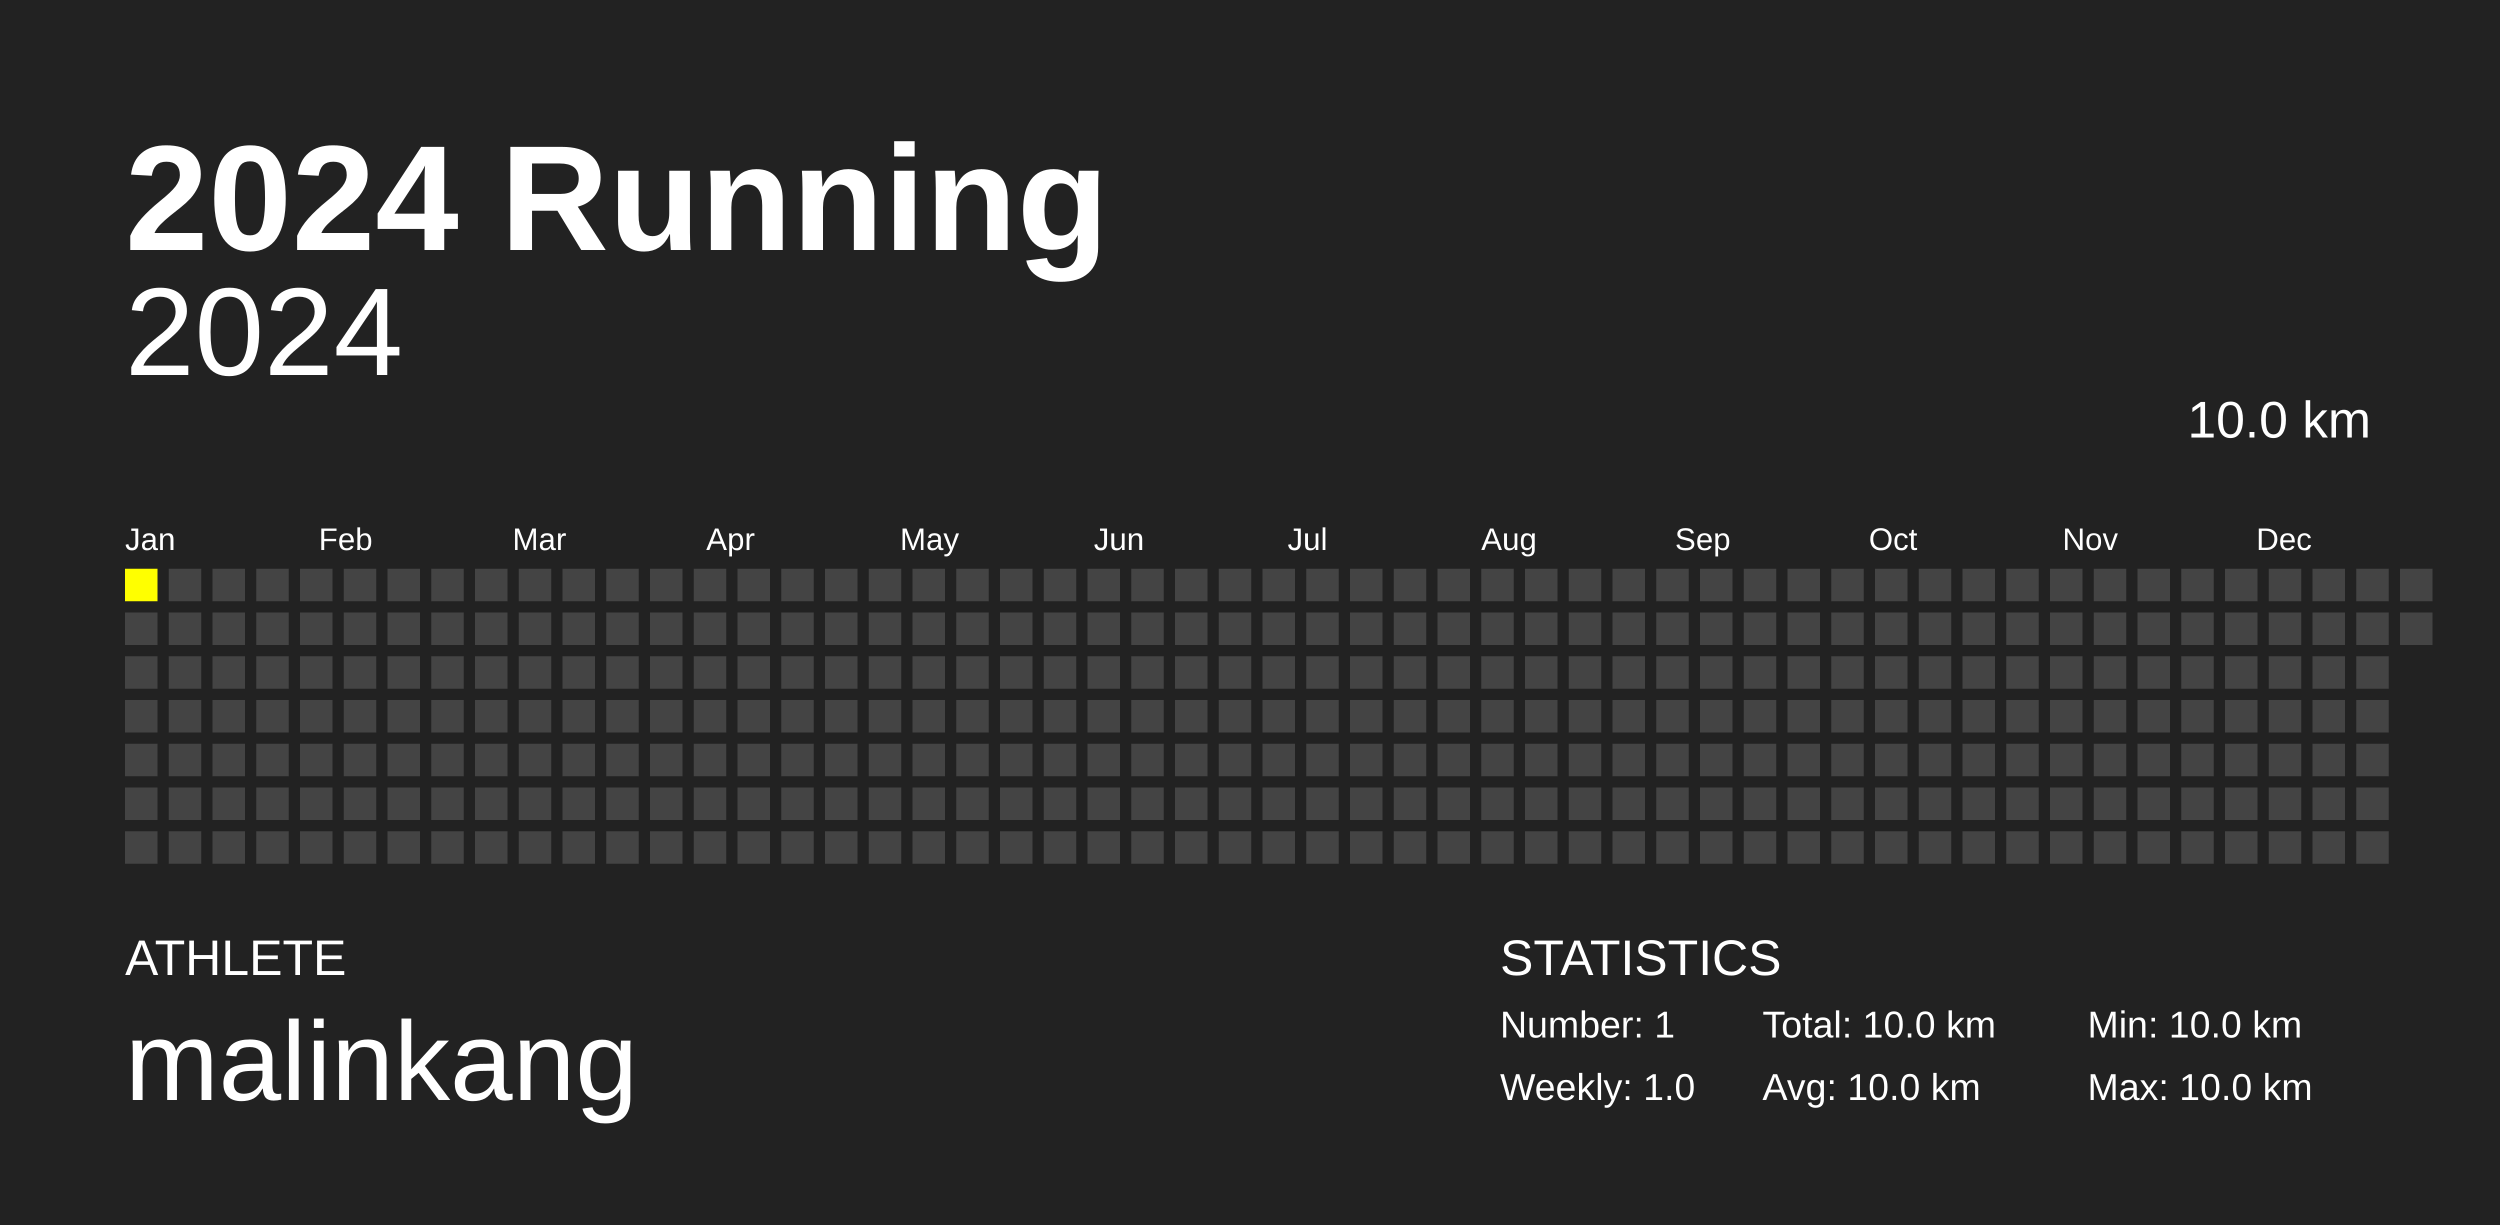
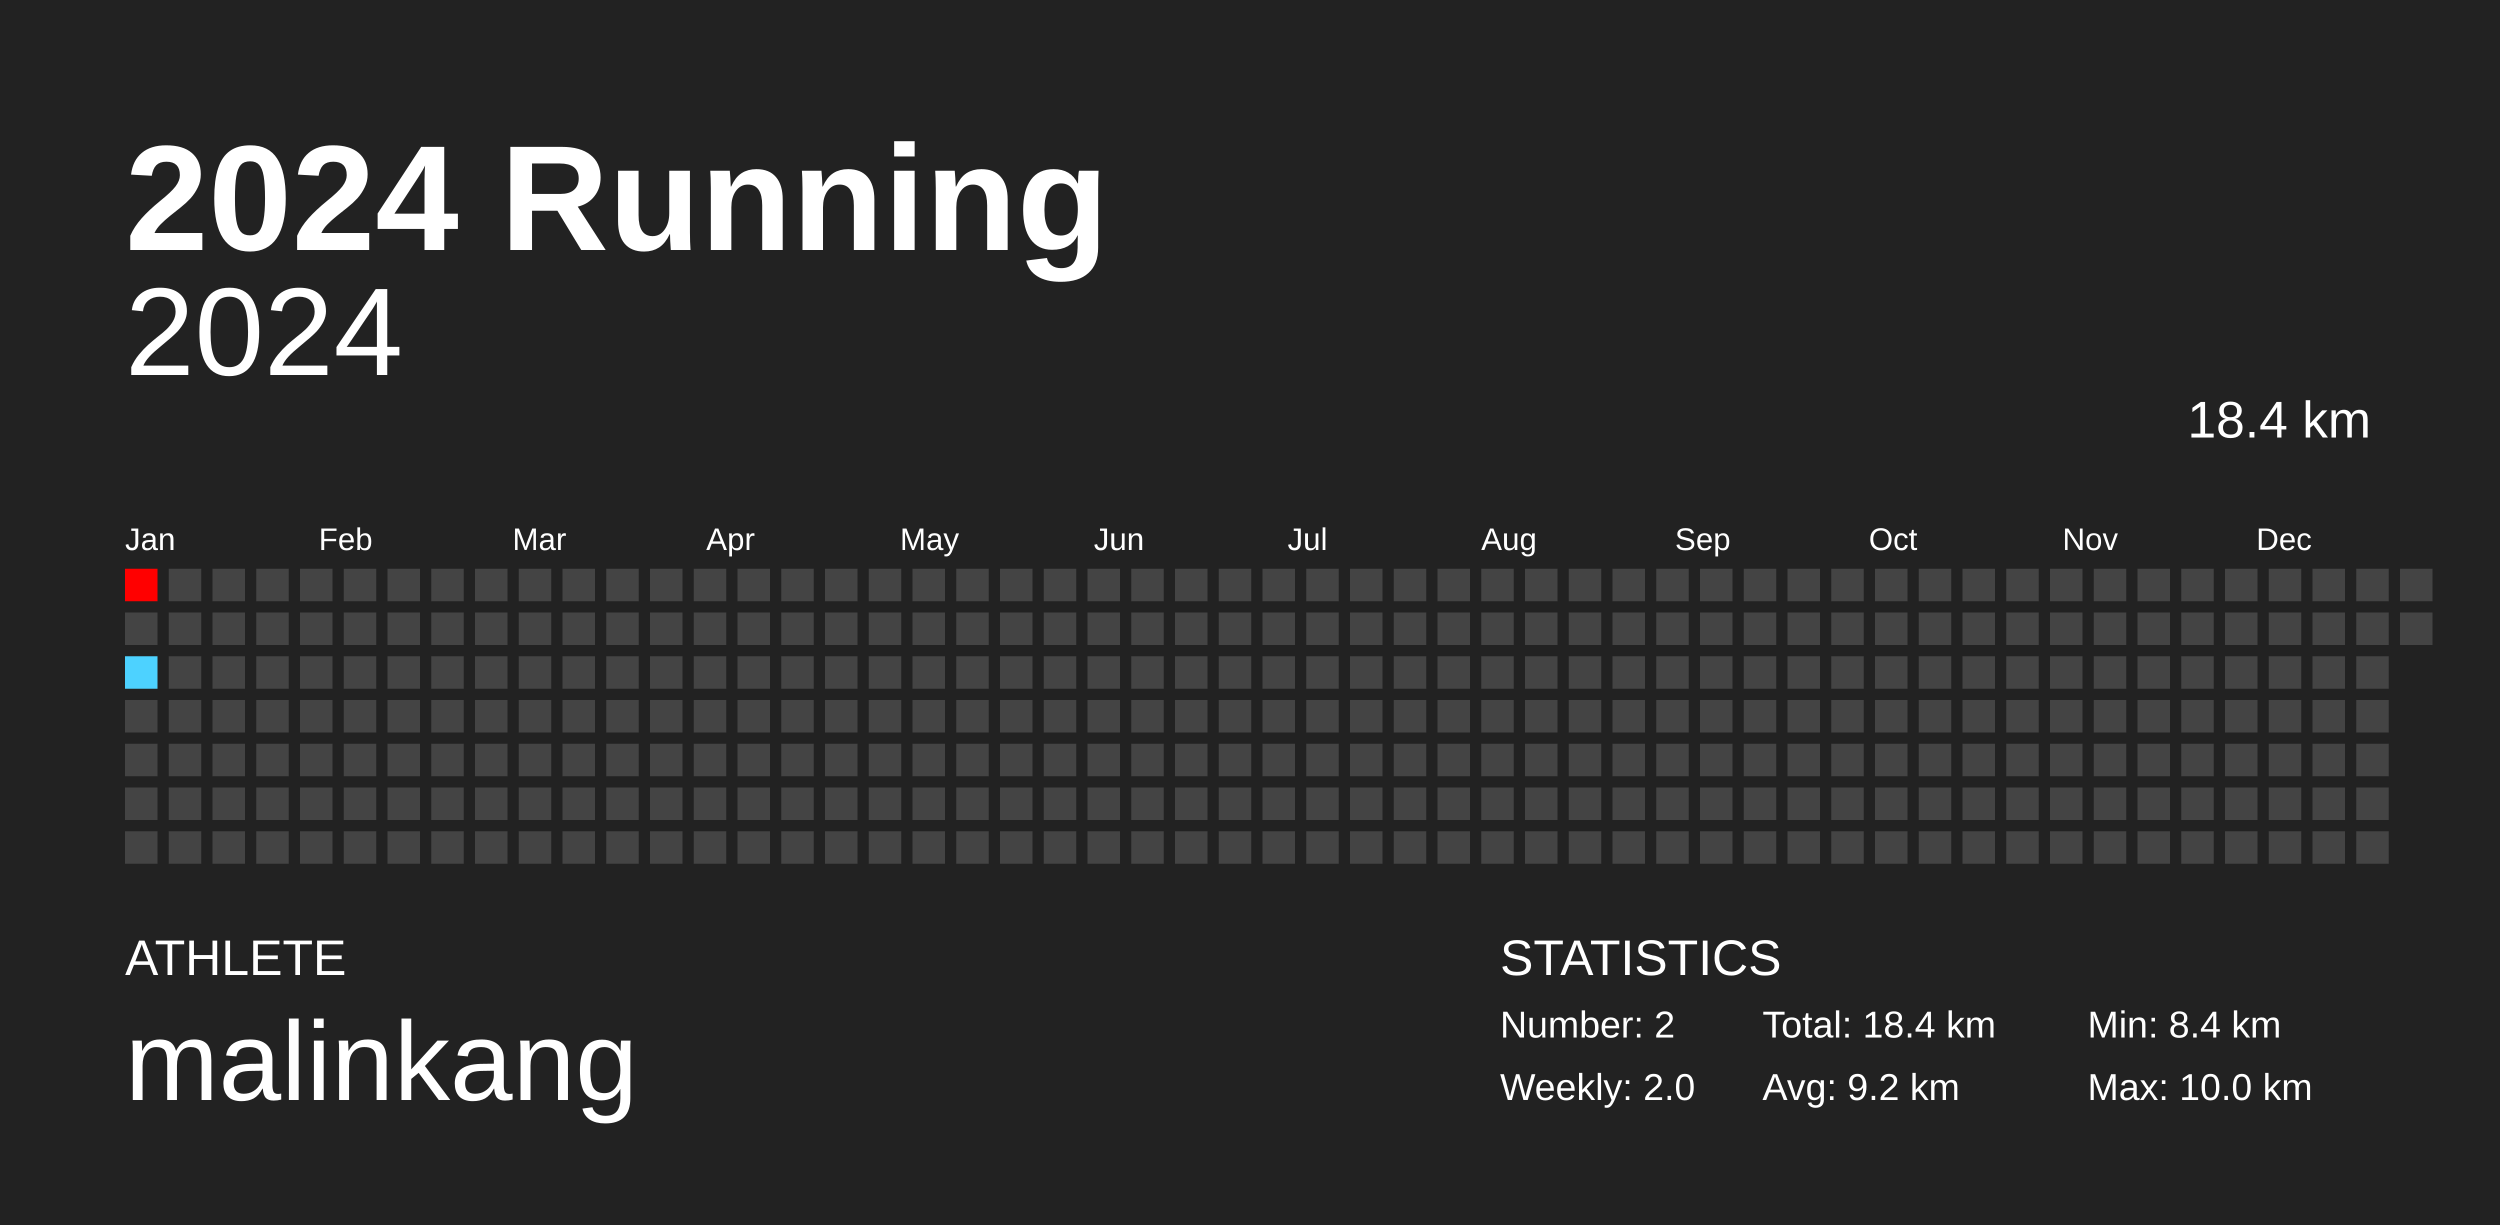
<svg xmlns="http://www.w3.org/2000/svg" baseProfile="full" height="98mm" version="1.1" viewBox="0,0,200,98" width="200mm">
  <defs />
  <rect fill="#222222" height="98" width="200" x="0" y="0" />
  <text fill="#FFFFFF" style="font-size:12px; font-family:Arial; font-weight:bold;" x="10" y="20">2024 Running</text>
  <text fill="#FFFFFF" style="font-size:4px; font-family:Arial" x="10" y="78">ATHLETE</text>
  <text fill="#FFFFFF" style="font-size:9px; font-family:Arial" x="10" y="88">malinkang</text>
  <text fill="#FFFFFF" style="font-size:4px; font-family:Arial" x="120" y="78">STATISTICS</text>
-   <text fill="#FFFFFF" style="font-size:3px; font-family:Arial" x="120" y="83">Number: 1</text>
-   <text fill="#FFFFFF" style="font-size:3px; font-family:Arial" x="120" y="88">Weekly: 1.0</text>
-   <text fill="#FFFFFF" style="font-size:3px; font-family:Arial" x="141" y="83">Total: 10.0 km</text>
-   <text fill="#FFFFFF" style="font-size:3px; font-family:Arial" x="141" y="88">Avg: 10.0 km</text>
-   <text fill="#FFFFFF" style="font-size:3px; font-family:Arial" x="167" y="83">Min: 10.0 km</text>
+   <text fill="#FFFFFF" style="font-size:3px; font-family:Arial" x="120" y="83">Number: 2</text>
+   <text fill="#FFFFFF" style="font-size:3px; font-family:Arial" x="120" y="88">Weekly: 2.0</text>
+   <text fill="#FFFFFF" style="font-size:3px; font-family:Arial" x="141" y="83">Total: 18.4 km</text>
+   <text fill="#FFFFFF" style="font-size:3px; font-family:Arial" x="141" y="88">Avg: 9.2 km</text>
+   <text fill="#FFFFFF" style="font-size:3px; font-family:Arial" x="167" y="83">Min: 8.4 km</text>
  <text fill="#FFFFFF" style="font-size:3px; font-family:Arial" x="167" y="88">Max: 10.0 km</text>
  <text alignment-baseline="hanging" fill="#FFFFFF" style="font-size:10.0px; font-family:Arial;" x="10" y="30">2024</text>
-   <text alignment-baseline="hanging" fill="#FFFFFF" style="font-size:4.125px; font-family:Arial;" x="175" y="35">10.0 km</text>
+   <text alignment-baseline="hanging" fill="#FFFFFF" style="font-size:4.125px; font-family:Arial;" x="175" y="35">18.4 km</text>
  <text fill="#FFFFFF" style="font-size:2.5px; font-family:Arial" x="10.0" y="44">Jan</text>
  <text fill="#FFFFFF" style="font-size:2.5px; font-family:Arial" x="25.5" y="44">Feb</text>
  <text fill="#FFFFFF" style="font-size:2.5px; font-family:Arial" x="41.0" y="44">Mar</text>
  <text fill="#FFFFFF" style="font-size:2.5px; font-family:Arial" x="56.5" y="44">Apr</text>
  <text fill="#FFFFFF" style="font-size:2.5px; font-family:Arial" x="72.0" y="44">May</text>
  <text fill="#FFFFFF" style="font-size:2.5px; font-family:Arial" x="87.5" y="44">Jun</text>
  <text fill="#FFFFFF" style="font-size:2.5px; font-family:Arial" x="103.0" y="44">Jul</text>
  <text fill="#FFFFFF" style="font-size:2.5px; font-family:Arial" x="118.5" y="44">Aug</text>
  <text fill="#FFFFFF" style="font-size:2.5px; font-family:Arial" x="134.0" y="44">Sep</text>
  <text fill="#FFFFFF" style="font-size:2.5px; font-family:Arial" x="149.5" y="44">Oct</text>
  <text fill="#FFFFFF" style="font-size:2.5px; font-family:Arial" x="165.0" y="44">Nov</text>
  <text fill="#FFFFFF" style="font-size:2.5px; font-family:Arial" x="180.5" y="44">Dec</text>
-   <rect fill="yellow" height="2.6" width="2.6" x="10.0" y="45.5" />
+   <rect fill="#ff0000" height="2.6" width="2.6" x="10.0" y="45.5" />
  <rect fill="#444444" height="2.6" width="2.6" x="10.0" y="49.0" />
-   <rect fill="#444444" height="2.6" width="2.6" x="10.0" y="52.5" />
+   <rect fill="#4dd2ff" height="2.6" width="2.6" x="10.0" y="52.5" />
  <rect fill="#444444" height="2.6" width="2.6" x="10.0" y="56.0" />
  <rect fill="#444444" height="2.6" width="2.6" x="10.0" y="59.5" />
  <rect fill="#444444" height="2.6" width="2.6" x="10.0" y="63.0" />
  <rect fill="#444444" height="2.6" width="2.6" x="10.0" y="66.5" />
  <rect fill="#444444" height="2.6" width="2.6" x="13.5" y="45.5" />
  <rect fill="#444444" height="2.6" width="2.6" x="13.5" y="49.0" />
  <rect fill="#444444" height="2.6" width="2.6" x="13.5" y="52.5" />
  <rect fill="#444444" height="2.6" width="2.6" x="13.5" y="56.0" />
  <rect fill="#444444" height="2.6" width="2.6" x="13.5" y="59.5" />
  <rect fill="#444444" height="2.6" width="2.6" x="13.5" y="63.0" />
  <rect fill="#444444" height="2.6" width="2.6" x="13.5" y="66.5" />
  <rect fill="#444444" height="2.6" width="2.6" x="17.0" y="45.5" />
  <rect fill="#444444" height="2.6" width="2.6" x="17.0" y="49.0" />
  <rect fill="#444444" height="2.6" width="2.6" x="17.0" y="52.5" />
  <rect fill="#444444" height="2.6" width="2.6" x="17.0" y="56.0" />
  <rect fill="#444444" height="2.6" width="2.6" x="17.0" y="59.5" />
  <rect fill="#444444" height="2.6" width="2.6" x="17.0" y="63.0" />
  <rect fill="#444444" height="2.6" width="2.6" x="17.0" y="66.5" />
  <rect fill="#444444" height="2.6" width="2.6" x="20.5" y="45.5" />
  <rect fill="#444444" height="2.6" width="2.6" x="20.5" y="49.0" />
  <rect fill="#444444" height="2.6" width="2.6" x="20.5" y="52.5" />
  <rect fill="#444444" height="2.6" width="2.6" x="20.5" y="56.0" />
  <rect fill="#444444" height="2.6" width="2.6" x="20.5" y="59.5" />
  <rect fill="#444444" height="2.6" width="2.6" x="20.5" y="63.0" />
  <rect fill="#444444" height="2.6" width="2.6" x="20.5" y="66.5" />
  <rect fill="#444444" height="2.6" width="2.6" x="24.0" y="45.5" />
  <rect fill="#444444" height="2.6" width="2.6" x="24.0" y="49.0" />
  <rect fill="#444444" height="2.6" width="2.6" x="24.0" y="52.5" />
  <rect fill="#444444" height="2.6" width="2.6" x="24.0" y="56.0" />
  <rect fill="#444444" height="2.6" width="2.6" x="24.0" y="59.5" />
  <rect fill="#444444" height="2.6" width="2.6" x="24.0" y="63.0" />
  <rect fill="#444444" height="2.6" width="2.6" x="24.0" y="66.5" />
  <rect fill="#444444" height="2.6" width="2.6" x="27.5" y="45.5" />
  <rect fill="#444444" height="2.6" width="2.6" x="27.5" y="49.0" />
  <rect fill="#444444" height="2.6" width="2.6" x="27.5" y="52.5" />
  <rect fill="#444444" height="2.6" width="2.6" x="27.5" y="56.0" />
  <rect fill="#444444" height="2.6" width="2.6" x="27.5" y="59.5" />
  <rect fill="#444444" height="2.6" width="2.6" x="27.5" y="63.0" />
  <rect fill="#444444" height="2.6" width="2.6" x="27.5" y="66.5" />
  <rect fill="#444444" height="2.6" width="2.6" x="31.0" y="45.5" />
  <rect fill="#444444" height="2.6" width="2.6" x="31.0" y="49.0" />
  <rect fill="#444444" height="2.6" width="2.6" x="31.0" y="52.5" />
  <rect fill="#444444" height="2.6" width="2.6" x="31.0" y="56.0" />
  <rect fill="#444444" height="2.6" width="2.6" x="31.0" y="59.5" />
  <rect fill="#444444" height="2.6" width="2.6" x="31.0" y="63.0" />
  <rect fill="#444444" height="2.6" width="2.6" x="31.0" y="66.5" />
  <rect fill="#444444" height="2.6" width="2.6" x="34.5" y="45.5" />
  <rect fill="#444444" height="2.6" width="2.6" x="34.5" y="49.0" />
  <rect fill="#444444" height="2.6" width="2.6" x="34.5" y="52.5" />
  <rect fill="#444444" height="2.6" width="2.6" x="34.5" y="56.0" />
  <rect fill="#444444" height="2.6" width="2.6" x="34.5" y="59.5" />
  <rect fill="#444444" height="2.6" width="2.6" x="34.5" y="63.0" />
  <rect fill="#444444" height="2.6" width="2.6" x="34.5" y="66.5" />
  <rect fill="#444444" height="2.6" width="2.6" x="38.0" y="45.5" />
  <rect fill="#444444" height="2.6" width="2.6" x="38.0" y="49.0" />
  <rect fill="#444444" height="2.6" width="2.6" x="38.0" y="52.5" />
  <rect fill="#444444" height="2.6" width="2.6" x="38.0" y="56.0" />
  <rect fill="#444444" height="2.6" width="2.6" x="38.0" y="59.5" />
  <rect fill="#444444" height="2.6" width="2.6" x="38.0" y="63.0" />
  <rect fill="#444444" height="2.6" width="2.6" x="38.0" y="66.5" />
  <rect fill="#444444" height="2.6" width="2.6" x="41.5" y="45.5" />
  <rect fill="#444444" height="2.6" width="2.6" x="41.5" y="49.0" />
  <rect fill="#444444" height="2.6" width="2.6" x="41.5" y="52.5" />
  <rect fill="#444444" height="2.6" width="2.6" x="41.5" y="56.0" />
  <rect fill="#444444" height="2.6" width="2.6" x="41.5" y="59.5" />
  <rect fill="#444444" height="2.6" width="2.6" x="41.5" y="63.0" />
  <rect fill="#444444" height="2.6" width="2.6" x="41.5" y="66.5" />
  <rect fill="#444444" height="2.6" width="2.6" x="45.0" y="45.5" />
  <rect fill="#444444" height="2.6" width="2.6" x="45.0" y="49.0" />
  <rect fill="#444444" height="2.6" width="2.6" x="45.0" y="52.5" />
  <rect fill="#444444" height="2.6" width="2.6" x="45.0" y="56.0" />
  <rect fill="#444444" height="2.6" width="2.6" x="45.0" y="59.5" />
  <rect fill="#444444" height="2.6" width="2.6" x="45.0" y="63.0" />
  <rect fill="#444444" height="2.6" width="2.6" x="45.0" y="66.5" />
  <rect fill="#444444" height="2.6" width="2.6" x="48.5" y="45.5" />
  <rect fill="#444444" height="2.6" width="2.6" x="48.5" y="49.0" />
  <rect fill="#444444" height="2.6" width="2.6" x="48.5" y="52.5" />
  <rect fill="#444444" height="2.6" width="2.6" x="48.5" y="56.0" />
  <rect fill="#444444" height="2.6" width="2.6" x="48.5" y="59.5" />
  <rect fill="#444444" height="2.6" width="2.6" x="48.5" y="63.0" />
  <rect fill="#444444" height="2.6" width="2.6" x="48.5" y="66.5" />
  <rect fill="#444444" height="2.6" width="2.6" x="52.0" y="45.5" />
  <rect fill="#444444" height="2.6" width="2.6" x="52.0" y="49.0" />
  <rect fill="#444444" height="2.6" width="2.6" x="52.0" y="52.5" />
  <rect fill="#444444" height="2.6" width="2.6" x="52.0" y="56.0" />
  <rect fill="#444444" height="2.6" width="2.6" x="52.0" y="59.5" />
  <rect fill="#444444" height="2.6" width="2.6" x="52.0" y="63.0" />
  <rect fill="#444444" height="2.6" width="2.6" x="52.0" y="66.5" />
  <rect fill="#444444" height="2.6" width="2.6" x="55.5" y="45.5" />
  <rect fill="#444444" height="2.6" width="2.6" x="55.5" y="49.0" />
  <rect fill="#444444" height="2.6" width="2.6" x="55.5" y="52.5" />
  <rect fill="#444444" height="2.6" width="2.6" x="55.5" y="56.0" />
  <rect fill="#444444" height="2.6" width="2.6" x="55.5" y="59.5" />
  <rect fill="#444444" height="2.6" width="2.6" x="55.5" y="63.0" />
  <rect fill="#444444" height="2.6" width="2.6" x="55.5" y="66.5" />
  <rect fill="#444444" height="2.6" width="2.6" x="59.0" y="45.5" />
  <rect fill="#444444" height="2.6" width="2.6" x="59.0" y="49.0" />
  <rect fill="#444444" height="2.6" width="2.6" x="59.0" y="52.5" />
  <rect fill="#444444" height="2.6" width="2.6" x="59.0" y="56.0" />
  <rect fill="#444444" height="2.6" width="2.6" x="59.0" y="59.5" />
  <rect fill="#444444" height="2.6" width="2.6" x="59.0" y="63.0" />
  <rect fill="#444444" height="2.6" width="2.6" x="59.0" y="66.5" />
  <rect fill="#444444" height="2.6" width="2.6" x="62.5" y="45.5" />
  <rect fill="#444444" height="2.6" width="2.6" x="62.5" y="49.0" />
  <rect fill="#444444" height="2.6" width="2.6" x="62.5" y="52.5" />
  <rect fill="#444444" height="2.6" width="2.6" x="62.5" y="56.0" />
  <rect fill="#444444" height="2.6" width="2.6" x="62.5" y="59.5" />
  <rect fill="#444444" height="2.6" width="2.6" x="62.5" y="63.0" />
  <rect fill="#444444" height="2.6" width="2.6" x="62.5" y="66.5" />
  <rect fill="#444444" height="2.6" width="2.6" x="66.0" y="45.5" />
  <rect fill="#444444" height="2.6" width="2.6" x="66.0" y="49.0" />
  <rect fill="#444444" height="2.6" width="2.6" x="66.0" y="52.5" />
  <rect fill="#444444" height="2.6" width="2.6" x="66.0" y="56.0" />
  <rect fill="#444444" height="2.6" width="2.6" x="66.0" y="59.5" />
  <rect fill="#444444" height="2.6" width="2.6" x="66.0" y="63.0" />
  <rect fill="#444444" height="2.6" width="2.6" x="66.0" y="66.5" />
  <rect fill="#444444" height="2.6" width="2.6" x="69.5" y="45.5" />
  <rect fill="#444444" height="2.6" width="2.6" x="69.5" y="49.0" />
  <rect fill="#444444" height="2.6" width="2.6" x="69.5" y="52.5" />
  <rect fill="#444444" height="2.6" width="2.6" x="69.5" y="56.0" />
  <rect fill="#444444" height="2.6" width="2.6" x="69.5" y="59.5" />
  <rect fill="#444444" height="2.6" width="2.6" x="69.5" y="63.0" />
  <rect fill="#444444" height="2.6" width="2.6" x="69.5" y="66.5" />
  <rect fill="#444444" height="2.6" width="2.6" x="73.0" y="45.5" />
  <rect fill="#444444" height="2.6" width="2.6" x="73.0" y="49.0" />
  <rect fill="#444444" height="2.6" width="2.6" x="73.0" y="52.5" />
  <rect fill="#444444" height="2.6" width="2.6" x="73.0" y="56.0" />
  <rect fill="#444444" height="2.6" width="2.6" x="73.0" y="59.5" />
  <rect fill="#444444" height="2.6" width="2.6" x="73.0" y="63.0" />
  <rect fill="#444444" height="2.6" width="2.6" x="73.0" y="66.5" />
  <rect fill="#444444" height="2.6" width="2.6" x="76.5" y="45.5" />
  <rect fill="#444444" height="2.6" width="2.6" x="76.5" y="49.0" />
  <rect fill="#444444" height="2.6" width="2.6" x="76.5" y="52.5" />
  <rect fill="#444444" height="2.6" width="2.6" x="76.5" y="56.0" />
  <rect fill="#444444" height="2.6" width="2.6" x="76.5" y="59.5" />
  <rect fill="#444444" height="2.6" width="2.6" x="76.5" y="63.0" />
  <rect fill="#444444" height="2.6" width="2.6" x="76.5" y="66.5" />
  <rect fill="#444444" height="2.6" width="2.6" x="80.0" y="45.5" />
  <rect fill="#444444" height="2.6" width="2.6" x="80.0" y="49.0" />
  <rect fill="#444444" height="2.6" width="2.6" x="80.0" y="52.5" />
  <rect fill="#444444" height="2.6" width="2.6" x="80.0" y="56.0" />
  <rect fill="#444444" height="2.6" width="2.6" x="80.0" y="59.5" />
  <rect fill="#444444" height="2.6" width="2.6" x="80.0" y="63.0" />
  <rect fill="#444444" height="2.6" width="2.6" x="80.0" y="66.5" />
  <rect fill="#444444" height="2.6" width="2.6" x="83.5" y="45.5" />
  <rect fill="#444444" height="2.6" width="2.6" x="83.5" y="49.0" />
  <rect fill="#444444" height="2.6" width="2.6" x="83.5" y="52.5" />
  <rect fill="#444444" height="2.6" width="2.6" x="83.5" y="56.0" />
  <rect fill="#444444" height="2.6" width="2.6" x="83.5" y="59.5" />
  <rect fill="#444444" height="2.6" width="2.6" x="83.5" y="63.0" />
  <rect fill="#444444" height="2.6" width="2.6" x="83.5" y="66.5" />
  <rect fill="#444444" height="2.6" width="2.6" x="87.0" y="45.5" />
  <rect fill="#444444" height="2.6" width="2.6" x="87.0" y="49.0" />
  <rect fill="#444444" height="2.6" width="2.6" x="87.0" y="52.5" />
  <rect fill="#444444" height="2.6" width="2.6" x="87.0" y="56.0" />
  <rect fill="#444444" height="2.6" width="2.6" x="87.0" y="59.5" />
  <rect fill="#444444" height="2.6" width="2.6" x="87.0" y="63.0" />
  <rect fill="#444444" height="2.6" width="2.6" x="87.0" y="66.5" />
  <rect fill="#444444" height="2.6" width="2.6" x="90.5" y="45.5" />
  <rect fill="#444444" height="2.6" width="2.6" x="90.5" y="49.0" />
  <rect fill="#444444" height="2.6" width="2.6" x="90.5" y="52.5" />
  <rect fill="#444444" height="2.6" width="2.6" x="90.5" y="56.0" />
  <rect fill="#444444" height="2.6" width="2.6" x="90.5" y="59.5" />
  <rect fill="#444444" height="2.6" width="2.6" x="90.5" y="63.0" />
  <rect fill="#444444" height="2.6" width="2.6" x="90.5" y="66.5" />
  <rect fill="#444444" height="2.6" width="2.6" x="94.0" y="45.5" />
  <rect fill="#444444" height="2.6" width="2.6" x="94.0" y="49.0" />
  <rect fill="#444444" height="2.6" width="2.6" x="94.0" y="52.5" />
  <rect fill="#444444" height="2.6" width="2.6" x="94.0" y="56.0" />
  <rect fill="#444444" height="2.6" width="2.6" x="94.0" y="59.5" />
  <rect fill="#444444" height="2.6" width="2.6" x="94.0" y="63.0" />
  <rect fill="#444444" height="2.6" width="2.6" x="94.0" y="66.5" />
  <rect fill="#444444" height="2.6" width="2.6" x="97.5" y="45.5" />
  <rect fill="#444444" height="2.6" width="2.6" x="97.5" y="49.0" />
  <rect fill="#444444" height="2.6" width="2.6" x="97.5" y="52.5" />
  <rect fill="#444444" height="2.6" width="2.6" x="97.5" y="56.0" />
  <rect fill="#444444" height="2.6" width="2.6" x="97.5" y="59.5" />
  <rect fill="#444444" height="2.6" width="2.6" x="97.5" y="63.0" />
  <rect fill="#444444" height="2.6" width="2.6" x="97.5" y="66.5" />
  <rect fill="#444444" height="2.6" width="2.6" x="101.0" y="45.5" />
  <rect fill="#444444" height="2.6" width="2.6" x="101.0" y="49.0" />
  <rect fill="#444444" height="2.6" width="2.6" x="101.0" y="52.5" />
  <rect fill="#444444" height="2.6" width="2.6" x="101.0" y="56.0" />
  <rect fill="#444444" height="2.6" width="2.6" x="101.0" y="59.5" />
  <rect fill="#444444" height="2.6" width="2.6" x="101.0" y="63.0" />
  <rect fill="#444444" height="2.6" width="2.6" x="101.0" y="66.5" />
  <rect fill="#444444" height="2.6" width="2.6" x="104.5" y="45.5" />
  <rect fill="#444444" height="2.6" width="2.6" x="104.5" y="49.0" />
  <rect fill="#444444" height="2.6" width="2.6" x="104.5" y="52.5" />
  <rect fill="#444444" height="2.6" width="2.6" x="104.5" y="56.0" />
  <rect fill="#444444" height="2.6" width="2.6" x="104.5" y="59.5" />
  <rect fill="#444444" height="2.6" width="2.6" x="104.5" y="63.0" />
  <rect fill="#444444" height="2.6" width="2.6" x="104.5" y="66.5" />
  <rect fill="#444444" height="2.6" width="2.6" x="108.0" y="45.5" />
  <rect fill="#444444" height="2.6" width="2.6" x="108.0" y="49.0" />
  <rect fill="#444444" height="2.6" width="2.6" x="108.0" y="52.5" />
  <rect fill="#444444" height="2.6" width="2.6" x="108.0" y="56.0" />
  <rect fill="#444444" height="2.6" width="2.6" x="108.0" y="59.5" />
  <rect fill="#444444" height="2.6" width="2.6" x="108.0" y="63.0" />
  <rect fill="#444444" height="2.6" width="2.6" x="108.0" y="66.5" />
  <rect fill="#444444" height="2.6" width="2.6" x="111.5" y="45.5" />
  <rect fill="#444444" height="2.6" width="2.6" x="111.5" y="49.0" />
  <rect fill="#444444" height="2.6" width="2.6" x="111.5" y="52.5" />
  <rect fill="#444444" height="2.6" width="2.6" x="111.5" y="56.0" />
  <rect fill="#444444" height="2.6" width="2.6" x="111.5" y="59.5" />
  <rect fill="#444444" height="2.6" width="2.6" x="111.5" y="63.0" />
  <rect fill="#444444" height="2.6" width="2.6" x="111.5" y="66.5" />
  <rect fill="#444444" height="2.6" width="2.6" x="115.0" y="45.5" />
  <rect fill="#444444" height="2.6" width="2.6" x="115.0" y="49.0" />
  <rect fill="#444444" height="2.6" width="2.6" x="115.0" y="52.5" />
  <rect fill="#444444" height="2.6" width="2.6" x="115.0" y="56.0" />
  <rect fill="#444444" height="2.6" width="2.6" x="115.0" y="59.5" />
  <rect fill="#444444" height="2.6" width="2.6" x="115.0" y="63.0" />
  <rect fill="#444444" height="2.6" width="2.6" x="115.0" y="66.5" />
  <rect fill="#444444" height="2.6" width="2.6" x="118.5" y="45.5" />
  <rect fill="#444444" height="2.6" width="2.6" x="118.5" y="49.0" />
  <rect fill="#444444" height="2.6" width="2.6" x="118.5" y="52.5" />
  <rect fill="#444444" height="2.6" width="2.6" x="118.5" y="56.0" />
  <rect fill="#444444" height="2.6" width="2.6" x="118.5" y="59.5" />
  <rect fill="#444444" height="2.6" width="2.6" x="118.5" y="63.0" />
  <rect fill="#444444" height="2.6" width="2.6" x="118.5" y="66.5" />
  <rect fill="#444444" height="2.6" width="2.6" x="122.0" y="45.5" />
  <rect fill="#444444" height="2.6" width="2.6" x="122.0" y="49.0" />
  <rect fill="#444444" height="2.6" width="2.6" x="122.0" y="52.5" />
  <rect fill="#444444" height="2.6" width="2.6" x="122.0" y="56.0" />
  <rect fill="#444444" height="2.6" width="2.6" x="122.0" y="59.5" />
  <rect fill="#444444" height="2.6" width="2.6" x="122.0" y="63.0" />
  <rect fill="#444444" height="2.6" width="2.6" x="122.0" y="66.5" />
  <rect fill="#444444" height="2.6" width="2.6" x="125.5" y="45.5" />
  <rect fill="#444444" height="2.6" width="2.6" x="125.5" y="49.0" />
  <rect fill="#444444" height="2.6" width="2.6" x="125.5" y="52.5" />
  <rect fill="#444444" height="2.6" width="2.6" x="125.5" y="56.0" />
  <rect fill="#444444" height="2.6" width="2.6" x="125.5" y="59.5" />
  <rect fill="#444444" height="2.6" width="2.6" x="125.5" y="63.0" />
  <rect fill="#444444" height="2.6" width="2.6" x="125.5" y="66.5" />
  <rect fill="#444444" height="2.6" width="2.6" x="129.0" y="45.5" />
  <rect fill="#444444" height="2.6" width="2.6" x="129.0" y="49.0" />
  <rect fill="#444444" height="2.6" width="2.6" x="129.0" y="52.5" />
  <rect fill="#444444" height="2.6" width="2.6" x="129.0" y="56.0" />
  <rect fill="#444444" height="2.6" width="2.6" x="129.0" y="59.5" />
  <rect fill="#444444" height="2.6" width="2.6" x="129.0" y="63.0" />
  <rect fill="#444444" height="2.6" width="2.6" x="129.0" y="66.5" />
  <rect fill="#444444" height="2.6" width="2.6" x="132.5" y="45.5" />
  <rect fill="#444444" height="2.6" width="2.6" x="132.5" y="49.0" />
  <rect fill="#444444" height="2.6" width="2.6" x="132.5" y="52.5" />
  <rect fill="#444444" height="2.6" width="2.6" x="132.5" y="56.0" />
  <rect fill="#444444" height="2.6" width="2.6" x="132.5" y="59.5" />
  <rect fill="#444444" height="2.6" width="2.6" x="132.5" y="63.0" />
  <rect fill="#444444" height="2.6" width="2.6" x="132.5" y="66.5" />
  <rect fill="#444444" height="2.6" width="2.6" x="136.0" y="45.5" />
  <rect fill="#444444" height="2.6" width="2.6" x="136.0" y="49.0" />
  <rect fill="#444444" height="2.6" width="2.6" x="136.0" y="52.5" />
  <rect fill="#444444" height="2.6" width="2.6" x="136.0" y="56.0" />
  <rect fill="#444444" height="2.6" width="2.6" x="136.0" y="59.5" />
  <rect fill="#444444" height="2.6" width="2.6" x="136.0" y="63.0" />
  <rect fill="#444444" height="2.6" width="2.6" x="136.0" y="66.5" />
  <rect fill="#444444" height="2.6" width="2.6" x="139.5" y="45.5" />
  <rect fill="#444444" height="2.6" width="2.6" x="139.5" y="49.0" />
  <rect fill="#444444" height="2.6" width="2.6" x="139.5" y="52.5" />
  <rect fill="#444444" height="2.6" width="2.6" x="139.5" y="56.0" />
  <rect fill="#444444" height="2.6" width="2.6" x="139.5" y="59.5" />
  <rect fill="#444444" height="2.6" width="2.6" x="139.5" y="63.0" />
  <rect fill="#444444" height="2.6" width="2.6" x="139.5" y="66.5" />
  <rect fill="#444444" height="2.6" width="2.6" x="143.0" y="45.5" />
  <rect fill="#444444" height="2.6" width="2.6" x="143.0" y="49.0" />
  <rect fill="#444444" height="2.6" width="2.6" x="143.0" y="52.5" />
  <rect fill="#444444" height="2.6" width="2.6" x="143.0" y="56.0" />
  <rect fill="#444444" height="2.6" width="2.6" x="143.0" y="59.5" />
  <rect fill="#444444" height="2.6" width="2.6" x="143.0" y="63.0" />
  <rect fill="#444444" height="2.6" width="2.6" x="143.0" y="66.5" />
  <rect fill="#444444" height="2.6" width="2.6" x="146.5" y="45.5" />
  <rect fill="#444444" height="2.6" width="2.6" x="146.5" y="49.0" />
  <rect fill="#444444" height="2.6" width="2.6" x="146.5" y="52.5" />
  <rect fill="#444444" height="2.6" width="2.6" x="146.5" y="56.0" />
  <rect fill="#444444" height="2.6" width="2.6" x="146.5" y="59.5" />
  <rect fill="#444444" height="2.6" width="2.6" x="146.5" y="63.0" />
  <rect fill="#444444" height="2.6" width="2.6" x="146.5" y="66.5" />
  <rect fill="#444444" height="2.6" width="2.6" x="150.0" y="45.5" />
  <rect fill="#444444" height="2.6" width="2.6" x="150.0" y="49.0" />
  <rect fill="#444444" height="2.6" width="2.6" x="150.0" y="52.5" />
  <rect fill="#444444" height="2.6" width="2.6" x="150.0" y="56.0" />
  <rect fill="#444444" height="2.6" width="2.6" x="150.0" y="59.5" />
  <rect fill="#444444" height="2.6" width="2.6" x="150.0" y="63.0" />
  <rect fill="#444444" height="2.6" width="2.6" x="150.0" y="66.5" />
  <rect fill="#444444" height="2.6" width="2.6" x="153.5" y="45.5" />
  <rect fill="#444444" height="2.6" width="2.6" x="153.5" y="49.0" />
  <rect fill="#444444" height="2.6" width="2.6" x="153.5" y="52.5" />
  <rect fill="#444444" height="2.6" width="2.6" x="153.5" y="56.0" />
  <rect fill="#444444" height="2.6" width="2.6" x="153.5" y="59.5" />
  <rect fill="#444444" height="2.6" width="2.6" x="153.5" y="63.0" />
  <rect fill="#444444" height="2.6" width="2.6" x="153.5" y="66.5" />
  <rect fill="#444444" height="2.6" width="2.6" x="157.0" y="45.5" />
  <rect fill="#444444" height="2.6" width="2.6" x="157.0" y="49.0" />
  <rect fill="#444444" height="2.6" width="2.6" x="157.0" y="52.5" />
  <rect fill="#444444" height="2.6" width="2.6" x="157.0" y="56.0" />
  <rect fill="#444444" height="2.6" width="2.6" x="157.0" y="59.5" />
  <rect fill="#444444" height="2.6" width="2.6" x="157.0" y="63.0" />
  <rect fill="#444444" height="2.6" width="2.6" x="157.0" y="66.5" />
  <rect fill="#444444" height="2.6" width="2.6" x="160.5" y="45.5" />
  <rect fill="#444444" height="2.6" width="2.6" x="160.5" y="49.0" />
  <rect fill="#444444" height="2.6" width="2.6" x="160.5" y="52.5" />
  <rect fill="#444444" height="2.6" width="2.6" x="160.5" y="56.0" />
  <rect fill="#444444" height="2.6" width="2.6" x="160.5" y="59.5" />
  <rect fill="#444444" height="2.6" width="2.6" x="160.5" y="63.0" />
  <rect fill="#444444" height="2.6" width="2.6" x="160.5" y="66.5" />
  <rect fill="#444444" height="2.6" width="2.6" x="164.0" y="45.5" />
  <rect fill="#444444" height="2.6" width="2.6" x="164.0" y="49.0" />
  <rect fill="#444444" height="2.6" width="2.6" x="164.0" y="52.5" />
  <rect fill="#444444" height="2.6" width="2.6" x="164.0" y="56.0" />
  <rect fill="#444444" height="2.6" width="2.6" x="164.0" y="59.5" />
  <rect fill="#444444" height="2.6" width="2.6" x="164.0" y="63.0" />
  <rect fill="#444444" height="2.6" width="2.6" x="164.0" y="66.5" />
  <rect fill="#444444" height="2.6" width="2.6" x="167.5" y="45.5" />
  <rect fill="#444444" height="2.6" width="2.6" x="167.5" y="49.0" />
  <rect fill="#444444" height="2.6" width="2.6" x="167.5" y="52.5" />
  <rect fill="#444444" height="2.6" width="2.6" x="167.5" y="56.0" />
  <rect fill="#444444" height="2.6" width="2.6" x="167.5" y="59.5" />
  <rect fill="#444444" height="2.6" width="2.6" x="167.5" y="63.0" />
  <rect fill="#444444" height="2.6" width="2.6" x="167.5" y="66.5" />
  <rect fill="#444444" height="2.6" width="2.6" x="171.0" y="45.5" />
  <rect fill="#444444" height="2.6" width="2.6" x="171.0" y="49.0" />
  <rect fill="#444444" height="2.6" width="2.6" x="171.0" y="52.5" />
  <rect fill="#444444" height="2.6" width="2.6" x="171.0" y="56.0" />
  <rect fill="#444444" height="2.6" width="2.6" x="171.0" y="59.5" />
  <rect fill="#444444" height="2.6" width="2.6" x="171.0" y="63.0" />
  <rect fill="#444444" height="2.6" width="2.6" x="171.0" y="66.5" />
  <rect fill="#444444" height="2.6" width="2.6" x="174.5" y="45.5" />
  <rect fill="#444444" height="2.6" width="2.6" x="174.5" y="49.0" />
  <rect fill="#444444" height="2.6" width="2.6" x="174.5" y="52.5" />
  <rect fill="#444444" height="2.6" width="2.6" x="174.5" y="56.0" />
  <rect fill="#444444" height="2.6" width="2.6" x="174.5" y="59.5" />
  <rect fill="#444444" height="2.6" width="2.6" x="174.5" y="63.0" />
  <rect fill="#444444" height="2.6" width="2.6" x="174.5" y="66.5" />
  <rect fill="#444444" height="2.6" width="2.6" x="178.0" y="45.5" />
  <rect fill="#444444" height="2.6" width="2.6" x="178.0" y="49.0" />
  <rect fill="#444444" height="2.6" width="2.6" x="178.0" y="52.5" />
  <rect fill="#444444" height="2.6" width="2.6" x="178.0" y="56.0" />
  <rect fill="#444444" height="2.6" width="2.6" x="178.0" y="59.5" />
  <rect fill="#444444" height="2.6" width="2.6" x="178.0" y="63.0" />
  <rect fill="#444444" height="2.6" width="2.6" x="178.0" y="66.5" />
  <rect fill="#444444" height="2.6" width="2.6" x="181.5" y="45.5" />
  <rect fill="#444444" height="2.6" width="2.6" x="181.5" y="49.0" />
  <rect fill="#444444" height="2.6" width="2.6" x="181.5" y="52.5" />
  <rect fill="#444444" height="2.6" width="2.6" x="181.5" y="56.0" />
  <rect fill="#444444" height="2.6" width="2.6" x="181.5" y="59.5" />
  <rect fill="#444444" height="2.6" width="2.6" x="181.5" y="63.0" />
  <rect fill="#444444" height="2.6" width="2.6" x="181.5" y="66.5" />
  <rect fill="#444444" height="2.6" width="2.6" x="185.0" y="45.5" />
  <rect fill="#444444" height="2.6" width="2.6" x="185.0" y="49.0" />
  <rect fill="#444444" height="2.6" width="2.6" x="185.0" y="52.5" />
  <rect fill="#444444" height="2.6" width="2.6" x="185.0" y="56.0" />
  <rect fill="#444444" height="2.6" width="2.6" x="185.0" y="59.5" />
  <rect fill="#444444" height="2.6" width="2.6" x="185.0" y="63.0" />
  <rect fill="#444444" height="2.6" width="2.6" x="185.0" y="66.5" />
  <rect fill="#444444" height="2.6" width="2.6" x="188.5" y="45.5" />
  <rect fill="#444444" height="2.6" width="2.6" x="188.5" y="49.0" />
  <rect fill="#444444" height="2.6" width="2.6" x="188.5" y="52.5" />
  <rect fill="#444444" height="2.6" width="2.6" x="188.5" y="56.0" />
  <rect fill="#444444" height="2.6" width="2.6" x="188.5" y="59.5" />
  <rect fill="#444444" height="2.6" width="2.6" x="188.5" y="63.0" />
  <rect fill="#444444" height="2.6" width="2.6" x="188.5" y="66.5" />
  <rect fill="#444444" height="2.6" width="2.6" x="192.0" y="45.5" />
  <rect fill="#444444" height="2.6" width="2.6" x="192.0" y="49.0" />
</svg>
